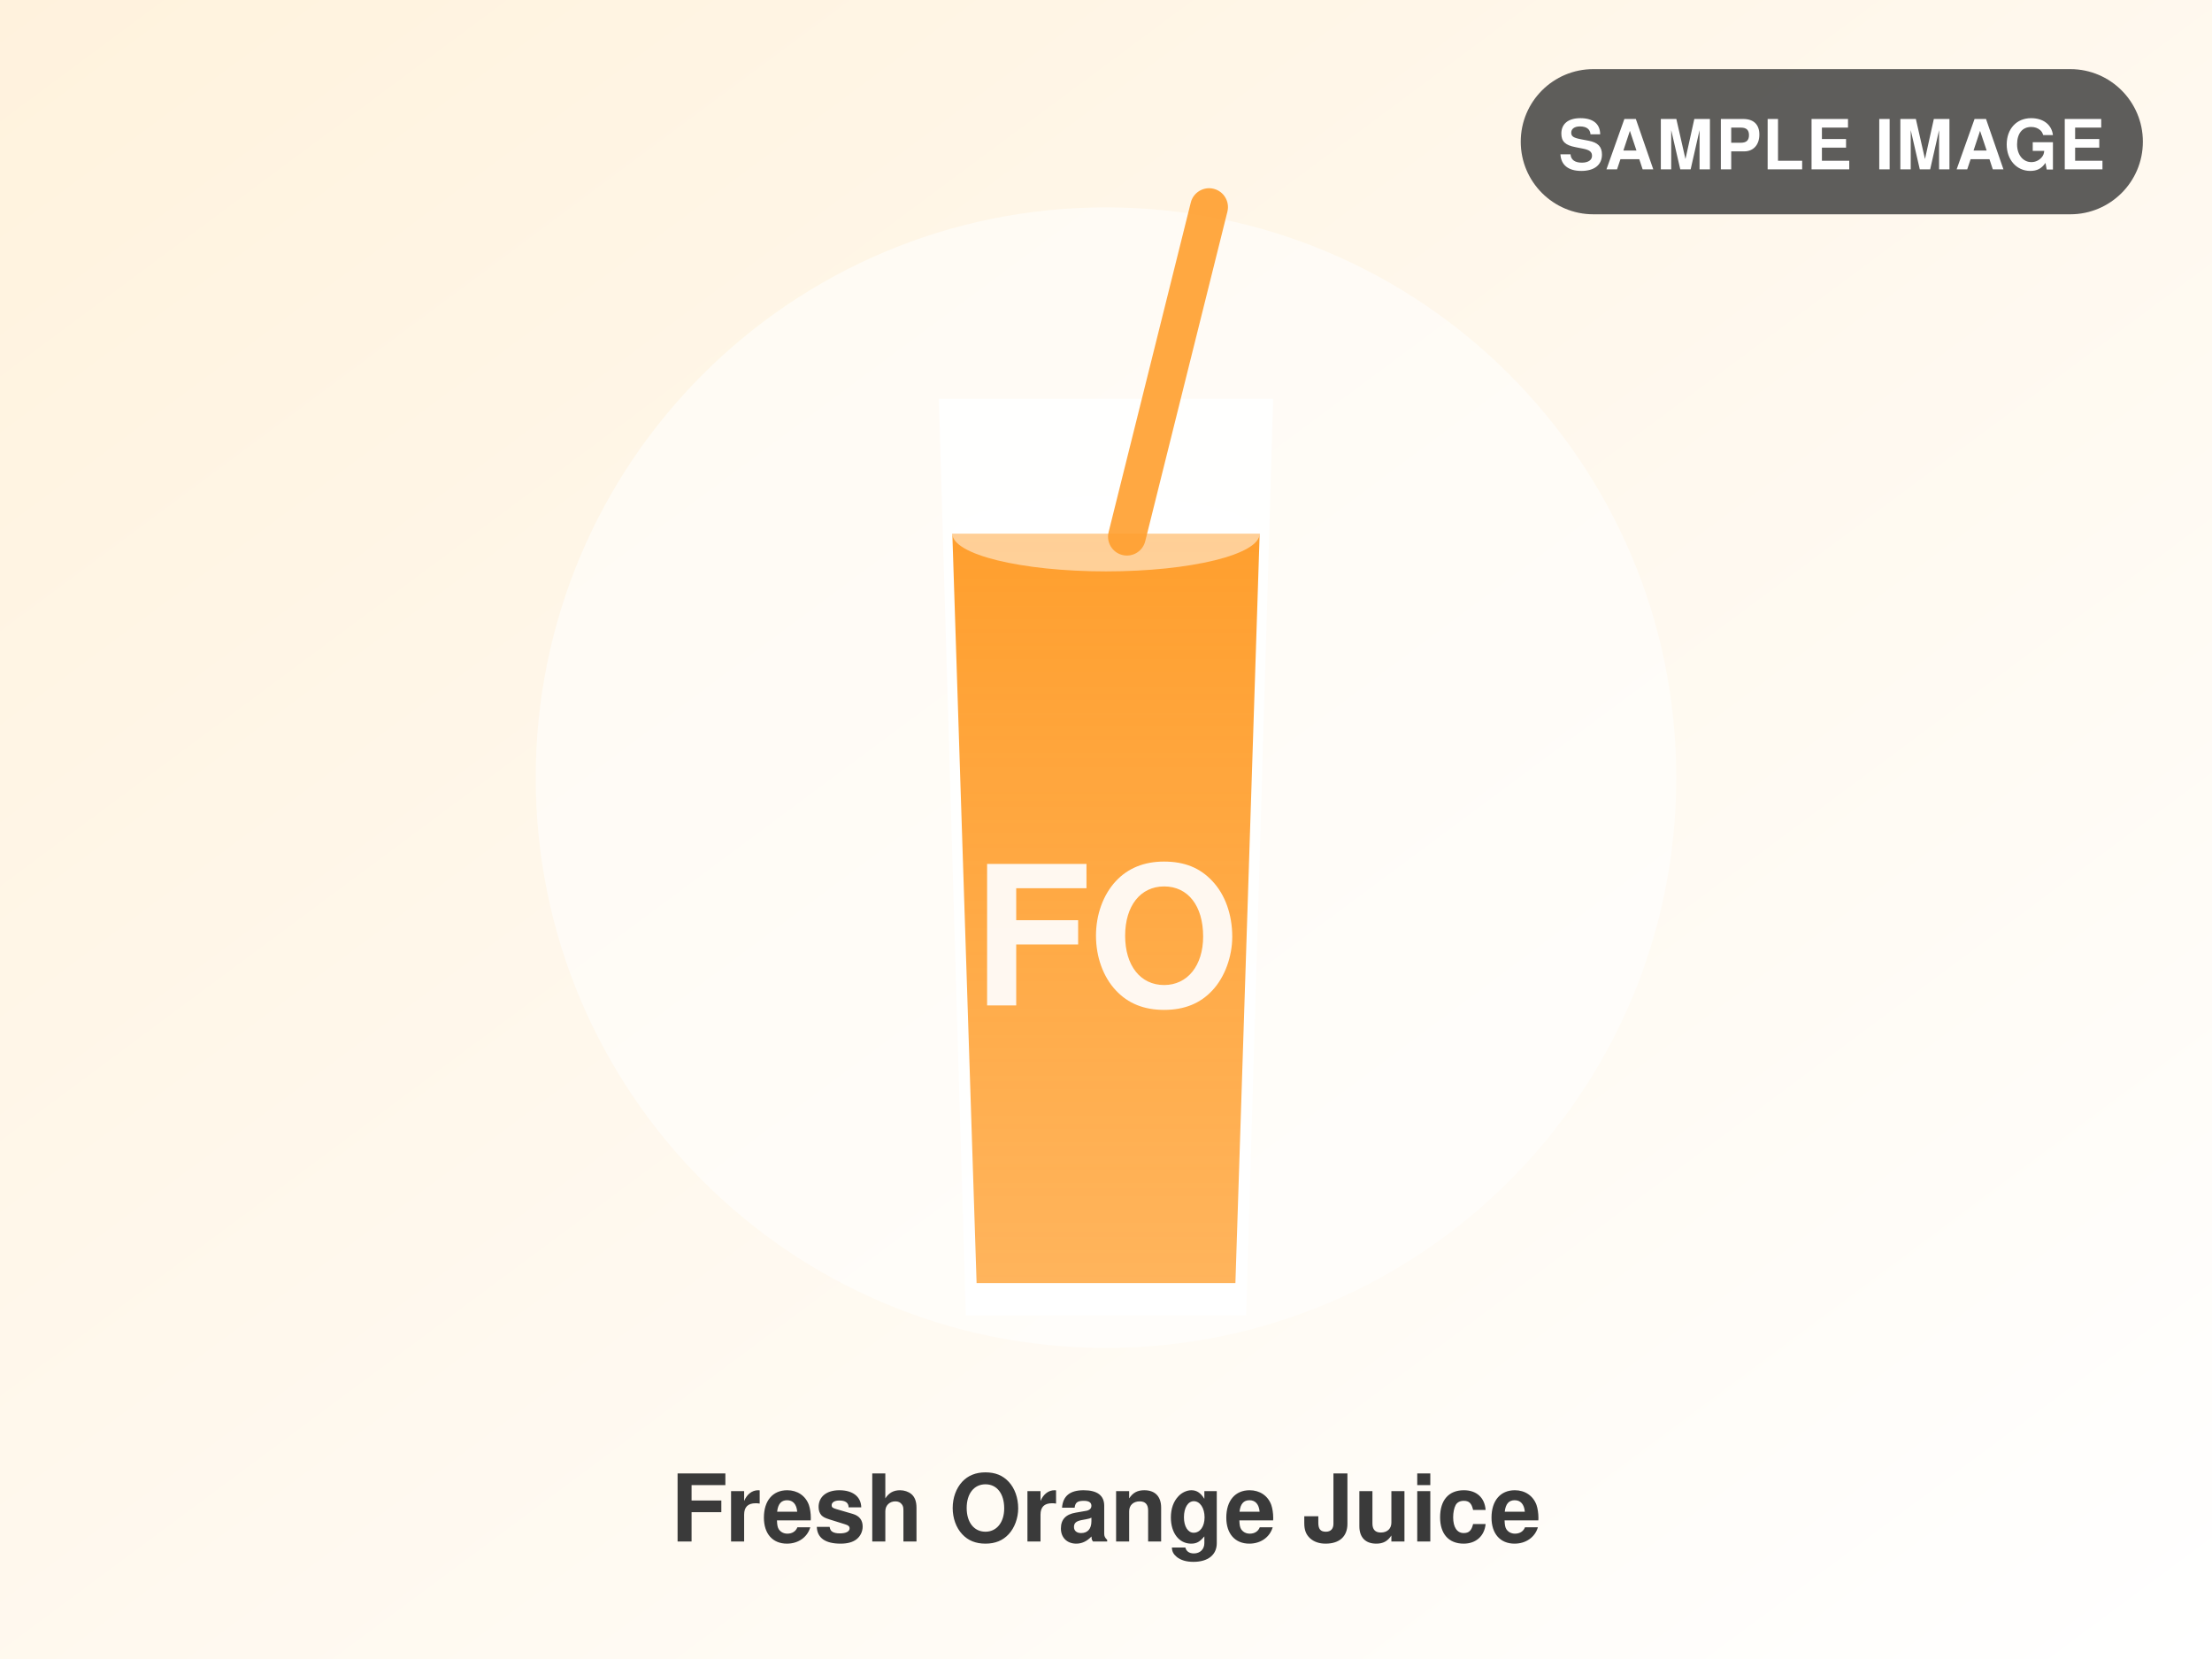
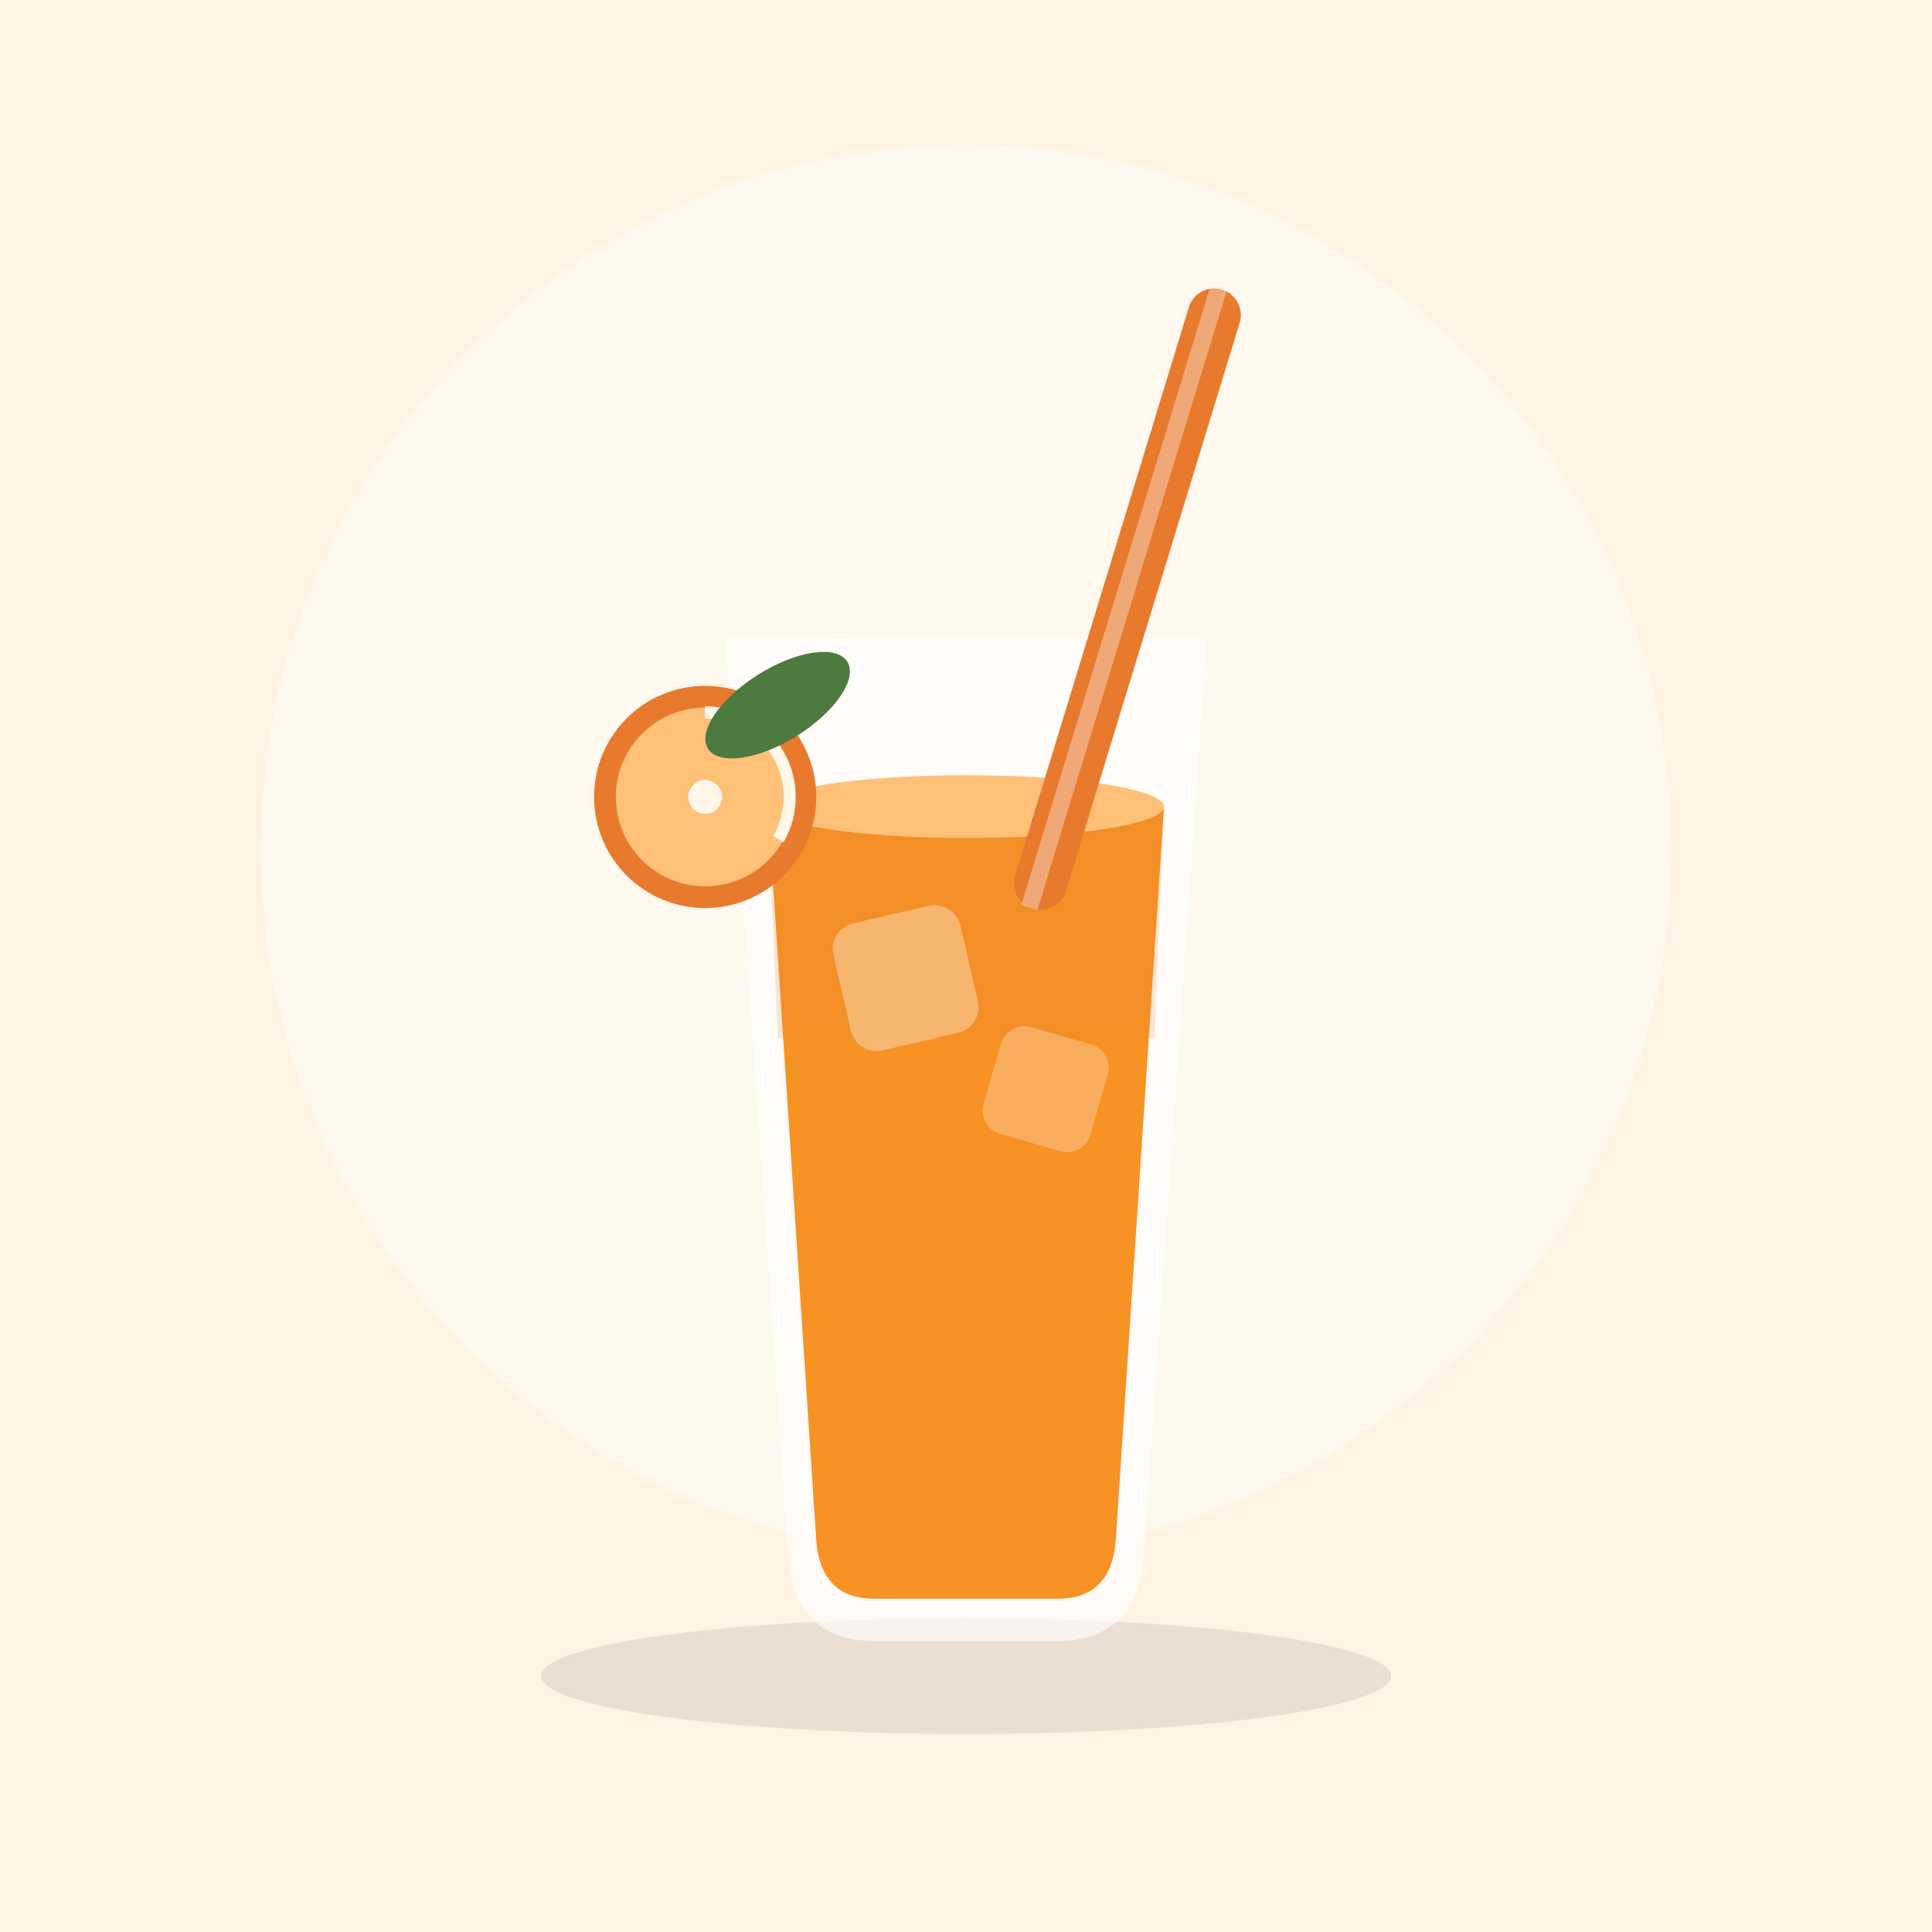
- <svg xmlns="http://www.w3.org/2000/svg" viewBox="0 0 640 480" width="640" height="480" role="img" aria-label="Fresh Orange Juice — sample illustration">
-   <defs>
-     <linearGradient id="bg" x1="0" y1="0" x2="1" y2="1">
-       <stop offset="0" stop-color="#fff2dd" />
-       <stop offset="1" stop-color="#ffffff" />
-     </linearGradient>
-     <linearGradient id="juice" x1="0" y1="0" x2="0" y2="1">
-       <stop offset="0" stop-color="#ff9f2e" />
-       <stop offset="1" stop-color="#ff9f2e" stop-opacity="0.78" />
-     </linearGradient>
-   </defs>
-   <rect width="640" height="480" fill="url(#bg)" />
-   <circle cx="320" cy="225" r="165" fill="#ffffff" opacity="0.55" />
-   <g transform="translate(320 248) scale(0.78)">
-     <path d="M-62 -170 L62 -170 L52 170 L-52 170 Z" fill="#ffffff" opacity="0.92" />
-     <path d="M-57 -120 L57 -120 L48 158 L-48 158 Z" fill="url(#juice)" />
-     <ellipse cx="0" cy="-120" rx="57" ry="14" fill="#ffffff" opacity="0.5" />
-     <rect x="16" y="-250" width="14" height="140" rx="7" fill="#ff9f2e" opacity="0.9" transform="rotate(14 23 -180)" />
-     <text x="0" y="55" text-anchor="middle" font-family="Helvetica,Arial,sans-serif" font-size="72" font-weight="700" fill="#ffffff" opacity="0.92">FO</text>
-   </g>
-   <text x="320" y="446" text-anchor="middle" font-family="Helvetica,Arial,sans-serif" font-size="27" font-weight="600" fill="#3a3a3a">Fresh Orange Juice</text>
+ <svg xmlns="http://www.w3.org/2000/svg" viewBox="0 0 800 800" width="800" height="800" role="img" aria-label="MnM sample product illustration">
+   <rect width="800" height="800" fill="#FFF3E4" />
+   <circle cx="400" cy="352" r="292" fill="#fff" opacity="0.38" />
+   <ellipse cx="400" cy="694" rx="176" ry="24" fill="#2C2A27" opacity="0.10" />
  <g>
-     <rect x="440" y="20" width="180" height="42" rx="21" fill="#3a3a3a" opacity="0.82" />
-     <text x="530" y="49" text-anchor="middle" font-family="Helvetica,Arial,sans-serif" font-size="20" font-weight="700" fill="#ffffff" letter-spacing="0.5">SAMPLE IMAGE</text>
+     <path d="M304 268 H496 L470 646 Q467 676 438 676 H362 Q333 676 330 646 Z" fill="#FFFFFF" opacity="0.62" stroke="#FFFFFF" stroke-width="7" />
+     <path d="M318 334 H482 L462 638 Q460 662 438 662 H362 Q340 662 338 638 Z" fill="#F79225" />
+     <path d="M318 334 H482 L478 430 H322 Z" fill="#E87A2D" opacity="0.18" />
+     <ellipse cx="400" cy="334" rx="82" ry="13" fill="#FFC078" />
+     <rect x="348" y="378" width="54" height="54" rx="11" fill="#FFFFFF" opacity="0.34" transform="rotate(-13 375 405)" />
+     <rect x="410" y="428" width="46" height="46" rx="10" fill="#FFFFFF" opacity="0.26" transform="rotate(16 433 451)" />
+     <g transform="rotate(17 452 300)">
+       <rect x="440" y="112" width="22" height="268" rx="11" fill="#E87A2D" />
+       <rect x="446" y="112" width="7" height="268" fill="#FFFFFF" opacity="0.35" />
+     </g>
+     <circle cx="292" cy="330" r="46" fill="#E87A2D" />
+     <circle cx="292" cy="330" r="37" fill="#FFC078" />
+     <path d="M292 295 A 35 35 0 0 1 292 295" stroke="#FFF7E8" stroke-width="5" fill="none" />
+     <path d="M292 295 A 35 35 0 0 1 322.311 312.5" stroke="#FFF7E8" stroke-width="5" fill="none" />
+     <path d="M292 295 A 35 35 0 0 1 322.311 347.5" stroke="#FFF7E8" stroke-width="5" fill="none" />
+     <circle cx="292" cy="330" r="7" fill="#FFF7E8" />
+     <ellipse cx="322" cy="292" rx="34" ry="15" fill="#4C7A3F" transform="rotate(-32 322 292)" />
  </g>
</svg>
